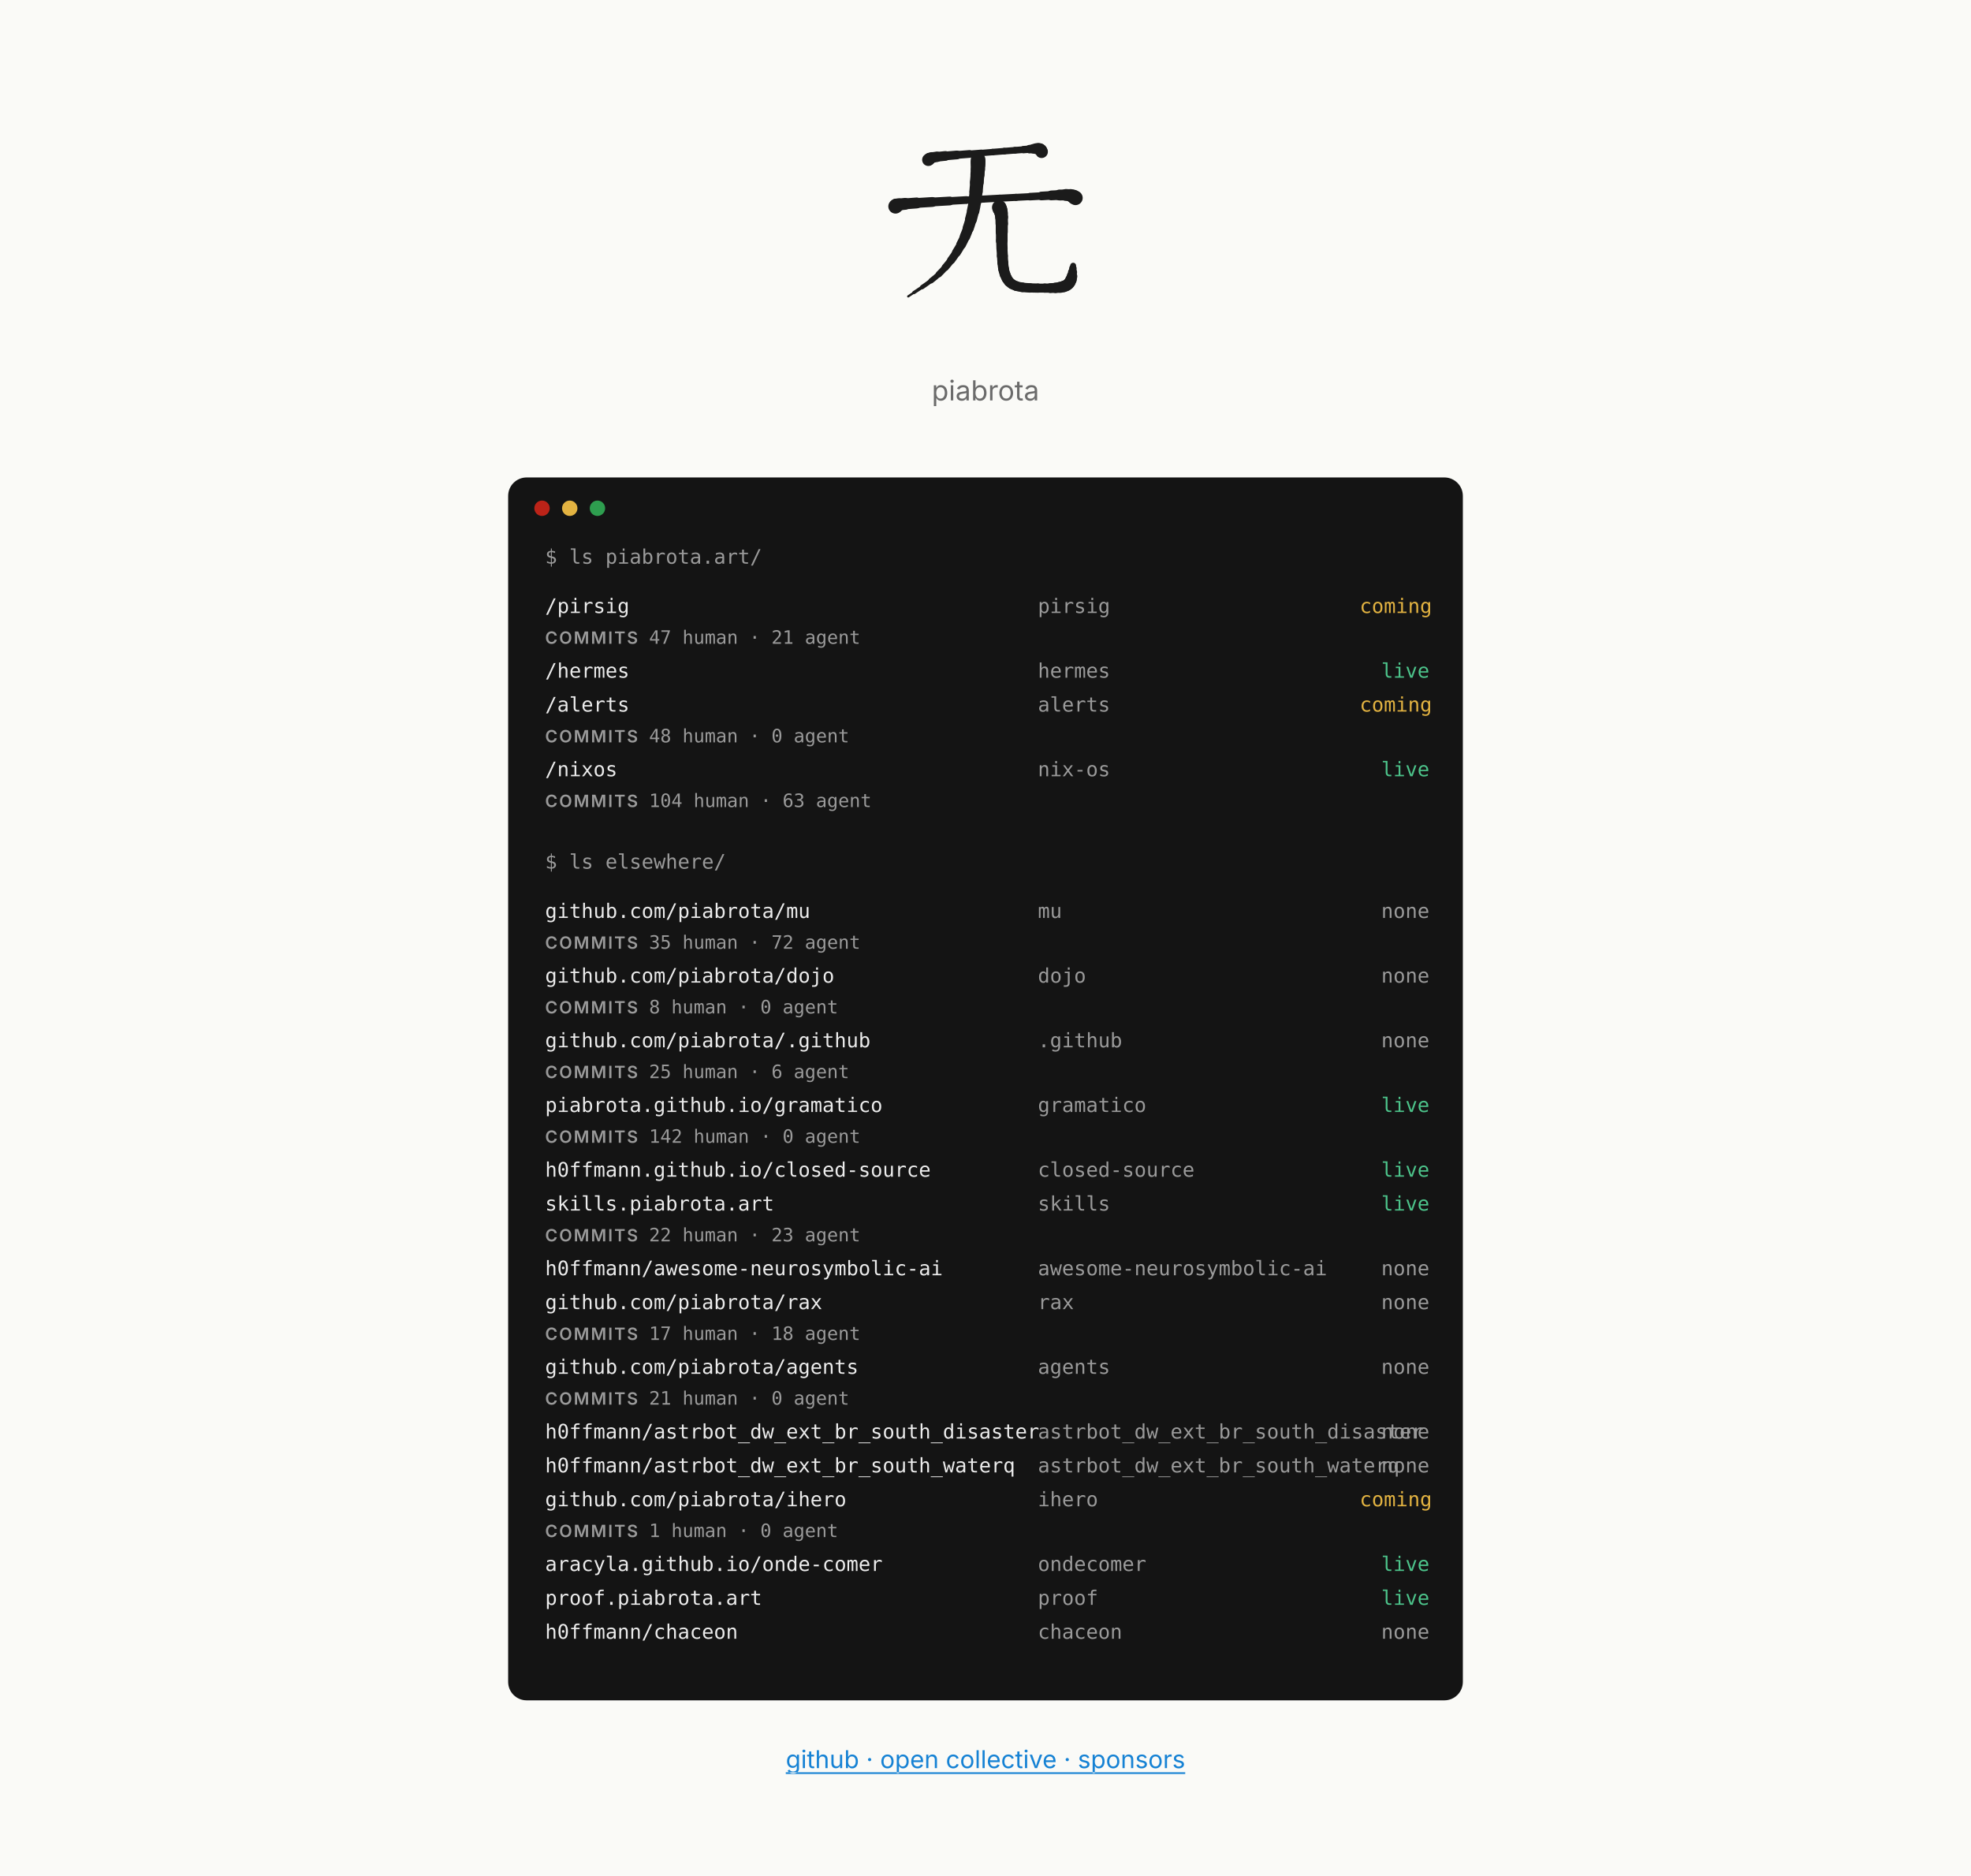
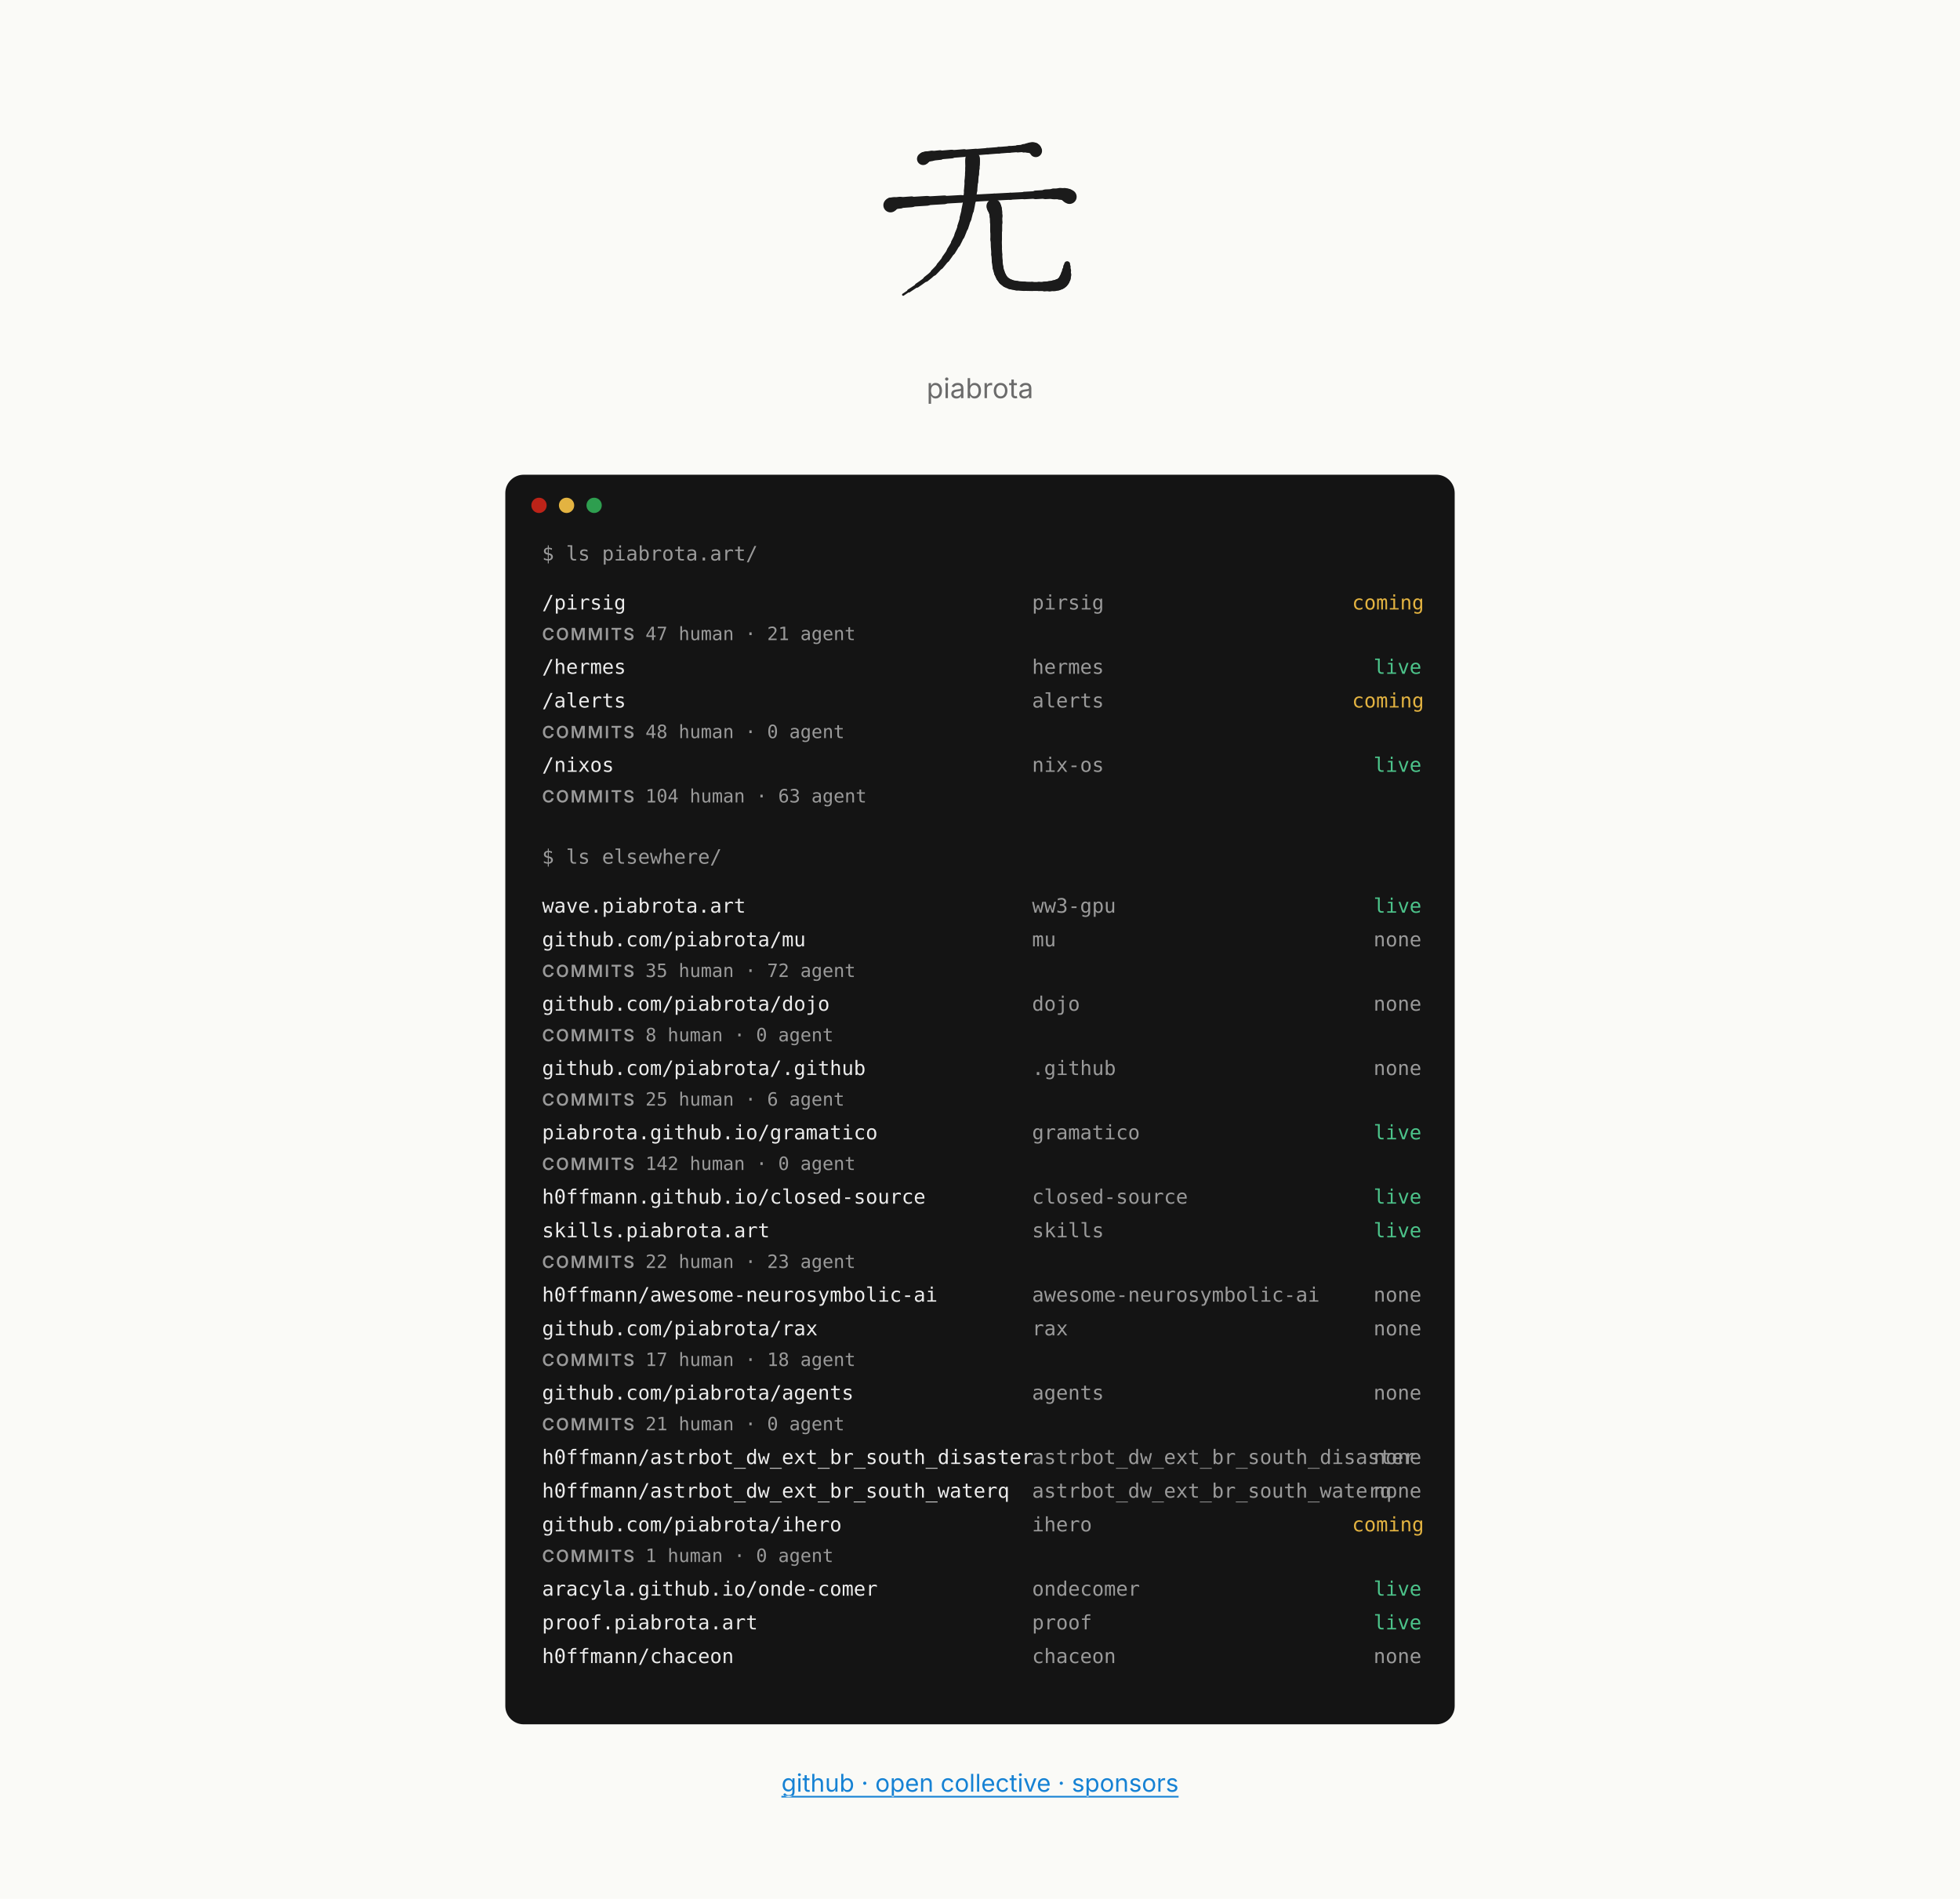
- <svg xmlns="http://www.w3.org/2000/svg" width="1280" height="1218" viewBox="0 0 1280 1218" font-family="Inter, system-ui, -apple-system, 'Segoe UI', sans-serif" role="img" aria-label="Mockup C, paths: the piabrota.art homepage, 1280 px wide">
+ <svg xmlns="http://www.w3.org/2000/svg" width="1280" height="1240" viewBox="0 0 1280 1240" font-family="Inter, system-ui, -apple-system, 'Segoe UI', sans-serif" role="img" aria-label="Mockup C, paths: the piabrota.art homepage, 1280 px wide">
  <defs>
    <style>.l{stroke:#1B1B1B!important}.d{fill:#1B1B1B!important}</style>
  </defs>
-   <rect fill="#FAFAF7" height="1218" width="1280" x="0" y="0" />
+   <rect fill="#FAFAF7" height="1240" width="1280" x="0" y="0" />
  <svg x="565" y="70" viewBox="0 0 240 240" width="150" height="150" role="img" aria-label="无 (mu, no thing) brushed in its four strokes, by @h0ffmann">
    <style>.l{fill:none;stroke:#1f2328;stroke-linecap:round;stroke-linejoin:round}.d{fill:#1f2328;stroke:none}@media (prefers-color-scheme:dark){.l{stroke:#e6edf3}.d{fill:#e6edf3}}</style>
    <g class="l">
      <path d="M60.6 54 C60.967 53.872 61.127 53.688 61.305 53.467" stroke-width="12.87" />
      <path d="M61.305 53.467 C61.482 53.246 61.677 52.987 62.113 52.707" stroke-width="12.21" />
      <path d="M62.113 52.707 C62.548 52.428 63.224 52.128 64.364 51.824" stroke-width="11.55" />
      <path d="M64.364 51.824 C65.504 51.52 67.108 51.213 69.4 50.92" stroke-width="10.89" />
      <path d="M69.4 50.92 C71.692 50.627 74.785 50.31 78.372 49.982" stroke-width="10.065" />
      <path d="M78.372 49.982 C81.958 49.653 86.038 49.311 90.3 48.967" stroke-width="9.075" />
      <path d="M90.3 48.967 C94.563 48.624 99.008 48.278 103.328 47.94" stroke-width="8.085" />
      <path d="M103.328 47.94 C107.648 47.602 111.842 47.272 115.6 46.96" stroke-width="7.095" />
      <path d="M115.6 46.96 C119.358 46.648 123.369 46.318 127.425 45.987" stroke-width="6.655" />
      <path d="M127.425 45.987 C131.481 45.656 135.583 45.324 139.525 45.007" stroke-width="6.765" />
      <path d="M139.525 45.007 C143.467 44.691 147.248 44.391 150.663 44.124" stroke-width="6.875" />
      <path d="M150.663 44.124 C154.077 43.857 157.125 43.623 159.6 43.44" stroke-width="6.985" />
      <path d="M159.6 43.44 C162.075 43.257 164.08 43.087 165.745 42.942" stroke-width="7.645" />
      <path d="M165.745 42.942 C167.409 42.796 168.732 42.675 169.844 42.587" stroke-width="8.855" />
      <path d="M169.844 42.587 C170.955 42.5 171.855 42.448 172.671 42.44" stroke-width="10.065" />
      <path d="M172.671 42.44 C173.488 42.432 174.221 42.468 175 42.56" stroke-width="11.275" />
      <path d="M175 42.56 C175.779 42.652 176.341 42.858 176.753 43.124" stroke-width="12.045" />
      <path d="M176.753 43.124 C177.166 43.39 177.429 43.715 177.613 44.045" stroke-width="12.375" />
      <path d="M177.613 44.045 C177.796 44.375 177.899 44.71 177.991 44.994" stroke-width="12.705" />
      <path d="M177.991 44.994 C178.082 45.278 178.163 45.512 178.3 45.64" stroke-width="13.035" />
      <path d="M26.5 102.4 C26.912 102.29 26.97 102.139 27.016 101.957" stroke-width="14.96" />
      <path d="M27.016 101.957 C27.061 101.774 27.096 101.561 27.462 101.327" stroke-width="14.08" />
      <path d="M27.462 101.327 C27.829 101.094 28.528 100.839 29.903 100.575" stroke-width="13.2" />
      <path d="M29.903 100.575 C31.278 100.31 33.329 100.035 36.4 99.76" stroke-width="12.32" />
      <path d="M36.4 99.76 C39.471 99.485 43.642 99.178 48.509 98.852" stroke-width="11.33" />
      <path d="M48.509 98.852 C53.376 98.527 58.939 98.183 64.794 97.835" stroke-width="10.23" />
      <path d="M64.794 97.835 C70.649 97.487 76.796 97.134 82.832 96.79" stroke-width="9.13" />
      <path d="M82.832 96.79 C88.868 96.446 94.792 96.112 100.2 95.8" stroke-width="8.03" />
      <path d="M100.2 95.8 C105.608 95.488 111.36 95.168 117.216 94.848" stroke-width="7.453" />
      <path d="M117.216 94.848 C123.071 94.528 129.029 94.21 134.85 93.902" stroke-width="7.398" />
      <path d="M134.85 93.902 C140.671 93.595 146.354 93.3 151.659 93.026" stroke-width="7.343" />
      <path d="M151.659 93.026 C156.965 92.752 161.892 92.5 166.2 92.28" stroke-width="7.288" />
      <path d="M166.2 92.28 C170.508 92.06 174.507 91.826 178.205 91.603" stroke-width="7.838" />
      <path d="M178.205 91.603 C181.904 91.379 185.301 91.166 188.406 90.988" stroke-width="8.993" />
      <path d="M188.406 90.988 C191.511 90.809 194.324 90.664 196.854 90.578" stroke-width="10.148" />
      <path d="M196.854 90.578 C199.383 90.493 201.629 90.465 203.6 90.52" stroke-width="11.303" />
      <path d="M203.6 90.52 C205.571 90.575 207.072 90.763 208.241 91.022" stroke-width="12.32" />
      <path d="M208.241 91.022 C209.409 91.281 210.246 91.611 210.888 91.95" stroke-width="13.2" />
      <path d="M210.888 91.95 C211.529 92.289 211.976 92.638 212.366 92.933" stroke-width="14.08" />
      <path d="M212.366 92.933 C212.755 93.229 213.088 93.472 213.5 93.6" stroke-width="14.96" />
      <path d="M112.3 54 C112.273 54.642 112.27 55.375 112.269 56.252" stroke-width="15.29" />
      <path d="M112.269 56.252 C112.268 57.128 112.268 58.148 112.245 59.363" stroke-width="15.07" />
      <path d="M112.245 59.363 C112.222 60.577 112.176 61.986 112.083 63.642" stroke-width="14.85" />
      <path d="M112.083 63.642 C111.991 65.298 111.851 67.2 111.64 69.4" stroke-width="14.63" />
      <path d="M111.64 69.4 C111.429 71.6 111.225 74.281 110.994 77.255" stroke-width="14.3" />
      <path d="M110.994 77.255 C110.762 80.228 110.503 83.494 110.183 86.863" stroke-width="13.86" />
      <path d="M110.183 86.863 C109.862 90.231 109.479 93.703 109 97.089" stroke-width="13.42" />
      <path d="M109 97.089 C108.521 100.475 107.946 103.775 107.24 106.8" stroke-width="12.98" />
      <path d="M107.24 106.8 C106.534 109.825 105.769 112.85 104.925 115.858" stroke-width="12.375" />
      <path d="M104.925 115.858 C104.081 118.866 103.159 121.856 102.139 124.813" stroke-width="11.605" />
      <path d="M102.139 124.813 C101.119 127.769 100.002 130.691 98.768 133.561" stroke-width="10.835" />
      <path d="M98.768 133.561 C97.535 136.431 96.185 139.25 94.7 142" stroke-width="10.065" />
      <path d="M94.7 142 C93.215 144.75 91.602 147.489 89.874 150.19" stroke-width="9.24" />
      <path d="M89.874 150.19 C88.146 152.891 86.303 155.555 84.36 158.156" stroke-width="8.36" />
      <path d="M84.36 158.156 C82.417 160.757 80.372 163.295 78.241 165.745" stroke-width="7.48" />
      <path d="M78.241 165.745 C76.11 168.194 73.892 170.554 71.6 172.8" stroke-width="6.6" />
      <path d="M71.6 172.8 C69.308 175.046 66.501 177.372 63.496 179.658" stroke-width="5.61" />
      <path d="M63.496 179.658 C60.491 181.944 57.289 184.19 54.206 186.275" stroke-width="4.51" />
      <path d="M54.206 186.275 C51.124 188.36 48.162 190.285 45.638 191.93" stroke-width="3.41" />
      <path d="M45.638 191.93 C43.115 193.574 41.029 194.938 39.7 195.9" stroke-width="2.31" />
      <path d="M134.3 103.5 C134.401 103.913 134.573 104.291 134.781 104.738" stroke-width="15.125" />
      <path d="M134.781 104.738 C134.99 105.184 135.235 105.7 135.483 106.388" stroke-width="14.575" />
      <path d="M135.483 106.388 C135.73 107.075 135.98 107.934 136.198 109.069" stroke-width="14.025" />
      <path d="M136.198 109.069 C136.415 110.203 136.601 111.613 136.72 113.4" stroke-width="13.475" />
      <path d="M136.72 113.4 C136.839 115.188 136.89 117.525 136.907 120.18" stroke-width="12.98" />
      <path d="M136.907 120.18 C136.925 122.836 136.91 125.809 136.899 128.869" stroke-width="12.54" />
      <path d="M136.899 128.869 C136.887 131.928 136.879 135.073 136.911 138.073" stroke-width="12.1" />
      <path d="M136.911 138.073 C136.942 141.072 137.013 143.925 137.16 146.4" stroke-width="11.66" />
      <path d="M137.16 146.4 C137.307 148.875 137.419 151.359 137.543 153.794" stroke-width="11.385" />
      <path d="M137.543 153.794 C137.668 156.229 137.804 158.615 137.999 160.893" stroke-width="11.275" />
      <path d="M137.999 160.893 C138.194 163.17 138.447 165.341 138.805 167.345" stroke-width="11.165" />
      <path d="M138.805 167.345 C139.163 169.349 139.626 171.187 140.24 172.8" stroke-width="11.055" />
      <path d="M140.24 172.8 C140.854 174.413 141.459 175.839 142.129 177.107" stroke-width="10.89" />
      <path d="M142.129 177.107 C142.799 178.376 143.533 179.487 144.406 180.473" stroke-width="10.67" />
      <path d="M144.406 180.473 C145.279 181.458 146.291 182.317 147.515 183.082" stroke-width="10.45" />
      <path d="M147.515 183.082 C148.74 183.846 150.177 184.515 151.9 185.12" stroke-width="10.23" />
      <path d="M151.9 185.12 C153.623 185.725 155.826 186.16 158.289 186.474" stroke-width="10.01" />
      <path d="M158.289 186.474 C160.752 186.788 163.475 186.981 166.241 187.1" stroke-width="9.79" />
      <path d="M166.241 187.1 C169.007 187.219 171.816 187.265 174.448 187.286" stroke-width="9.57" />
      <path d="M174.448 187.286 C177.081 187.306 179.538 187.302 181.6 187.32" stroke-width="9.35" />
      <path d="M181.6 187.32 C183.663 187.338 185.647 187.329 187.535 187.282" stroke-width="9.57" />
      <path d="M187.535 187.282 C189.423 187.235 191.214 187.15 192.889 187.017" stroke-width="10.23" />
      <path d="M192.889 187.017 C194.564 186.885 196.123 186.704 197.548 186.464" stroke-width="10.89" />
      <path d="M197.548 186.464 C198.973 186.225 200.263 185.927 201.4 185.56" stroke-width="11.55" />
      <path d="M201.4 185.56 C202.537 185.193 203.472 184.795 204.26 184.347" stroke-width="11.88" />
      <path d="M204.26 184.347 C205.048 183.899 205.69 183.401 206.24 182.837" stroke-width="11.88" />
      <path d="M206.24 182.837 C206.79 182.274 207.248 181.644 207.67 180.93" stroke-width="11.88" />
      <path d="M207.67 180.93 C208.092 180.216 208.477 179.418 208.88 178.52" stroke-width="11.88" />
      <path d="M208.88 178.52 C209.283 177.622 209.6 176.416 209.853 175.076" stroke-width="11.055" />
      <path d="M209.853 175.076 C210.106 173.735 210.296 172.259 210.448 170.82" stroke-width="9.405" />
      <path d="M210.448 170.82 C210.599 169.381 210.711 167.978 210.808 166.784" stroke-width="7.755" />
      <path d="M210.808 166.784 C210.906 165.59 210.988 164.605 211.08 164" stroke-width="6.105" />
    </g>
  </svg>
  <text fill="#6B6B6B" font-size="18" text-anchor="middle" x="640" y="260">piabrota</text>
-   <rect fill="#141414" height="794" rx="12" width="620" x="330" y="310" />
+   <rect fill="#141414" height="816" rx="12" width="620" x="330" y="310" />
  <circle cx="352" cy="330" fill="#BC2318" r="5" />
  <circle cx="370" cy="330" fill="#E3B341" r="5" />
  <circle cx="388" cy="330" fill="#2E9E4F" r="5" />
  <g font-family="'JetBrains Mono', ui-monospace, monospace" font-size="13">
    <text fill="#9A9A9A" x="354" y="366">$ ls piabrota.art/</text>
    <text fill="#ECECEC" x="354" y="398">/pirsig</text>
    <text fill="#9A9A9A" x="674" y="398">pirsig</text>
    <text fill="#E3B341" x="883" y="398">coming</text>
    <text fill="#9A9A9A" font-size="12" x="354" y="418">
      <tspan font-family="Inter, sans-serif" font-size="11" font-weight="600" letter-spacing="1">COMMITS</tspan>  47 human · 21 agent</text>
    <text fill="#ECECEC" x="354" y="440">/hermes</text>
    <text fill="#9A9A9A" x="674" y="440">hermes</text>
    <text fill="#4CC38A" x="897" y="440">live</text>
    <text fill="#ECECEC" x="354" y="462">/alerts</text>
    <text fill="#9A9A9A" x="674" y="462">alerts</text>
    <text fill="#E3B341" x="883" y="462">coming</text>
    <text fill="#9A9A9A" font-size="12" x="354" y="482">
      <tspan font-family="Inter, sans-serif" font-size="11" font-weight="600" letter-spacing="1">COMMITS</tspan>  48 human · 0 agent</text>
    <text fill="#ECECEC" x="354" y="504">/nixos</text>
    <text fill="#9A9A9A" x="674" y="504">nix-os</text>
    <text fill="#4CC38A" x="897" y="504">live</text>
    <text fill="#9A9A9A" font-size="12" x="354" y="524">
      <tspan font-family="Inter, sans-serif" font-size="11" font-weight="600" letter-spacing="1">COMMITS</tspan>  104 human · 63 agent</text>
    <text fill="#9A9A9A" x="354" y="564">$ ls elsewhere/</text>
-     <text fill="#ECECEC" x="354" y="596">github.com/piabrota/mu</text>
-     <text fill="#9A9A9A" x="674" y="596">mu</text>
-     <text fill="#9A9A9A" x="897" y="596">none</text>
-     <text fill="#9A9A9A" font-size="12" x="354" y="616">
+     <text fill="#ECECEC" x="354" y="596">wave.piabrota.art</text>
+     <text fill="#9A9A9A" x="674" y="596">ww3-gpu</text>
+     <text fill="#4CC38A" x="897" y="596">live</text>
+     <text fill="#ECECEC" x="354" y="618">github.com/piabrota/mu</text>
+     <text fill="#9A9A9A" x="674" y="618">mu</text>
+     <text fill="#9A9A9A" x="897" y="618">none</text>
+     <text fill="#9A9A9A" font-size="12" x="354" y="638">
      <tspan font-family="Inter, sans-serif" font-size="11" font-weight="600" letter-spacing="1">COMMITS</tspan>  35 human · 72 agent</text>
-     <text fill="#ECECEC" x="354" y="638">github.com/piabrota/dojo</text>
-     <text fill="#9A9A9A" x="674" y="638">dojo</text>
-     <text fill="#9A9A9A" x="897" y="638">none</text>
-     <text fill="#9A9A9A" font-size="12" x="354" y="658">
+     <text fill="#ECECEC" x="354" y="660">github.com/piabrota/dojo</text>
+     <text fill="#9A9A9A" x="674" y="660">dojo</text>
+     <text fill="#9A9A9A" x="897" y="660">none</text>
+     <text fill="#9A9A9A" font-size="12" x="354" y="680">
      <tspan font-family="Inter, sans-serif" font-size="11" font-weight="600" letter-spacing="1">COMMITS</tspan>  8 human · 0 agent</text>
-     <text fill="#ECECEC" x="354" y="680">github.com/piabrota/.github</text>
-     <text fill="#9A9A9A" x="674" y="680">.github</text>
-     <text fill="#9A9A9A" x="897" y="680">none</text>
-     <text fill="#9A9A9A" font-size="12" x="354" y="700">
+     <text fill="#ECECEC" x="354" y="702">github.com/piabrota/.github</text>
+     <text fill="#9A9A9A" x="674" y="702">.github</text>
+     <text fill="#9A9A9A" x="897" y="702">none</text>
+     <text fill="#9A9A9A" font-size="12" x="354" y="722">
      <tspan font-family="Inter, sans-serif" font-size="11" font-weight="600" letter-spacing="1">COMMITS</tspan>  25 human · 6 agent</text>
-     <text fill="#ECECEC" x="354" y="722">piabrota.github.io/gramatico</text>
-     <text fill="#9A9A9A" x="674" y="722">gramatico</text>
-     <text fill="#4CC38A" x="897" y="722">live</text>
-     <text fill="#9A9A9A" font-size="12" x="354" y="742">
+     <text fill="#ECECEC" x="354" y="744">piabrota.github.io/gramatico</text>
+     <text fill="#9A9A9A" x="674" y="744">gramatico</text>
+     <text fill="#4CC38A" x="897" y="744">live</text>
+     <text fill="#9A9A9A" font-size="12" x="354" y="764">
      <tspan font-family="Inter, sans-serif" font-size="11" font-weight="600" letter-spacing="1">COMMITS</tspan>  142 human · 0 agent</text>
-     <text fill="#ECECEC" x="354" y="764">h0ffmann.github.io/closed-source</text>
-     <text fill="#9A9A9A" x="674" y="764">closed-source</text>
-     <text fill="#4CC38A" x="897" y="764">live</text>
-     <text fill="#ECECEC" x="354" y="786">skills.piabrota.art</text>
-     <text fill="#9A9A9A" x="674" y="786">skills</text>
+     <text fill="#ECECEC" x="354" y="786">h0ffmann.github.io/closed-source</text>
+     <text fill="#9A9A9A" x="674" y="786">closed-source</text>
    <text fill="#4CC38A" x="897" y="786">live</text>
-     <text fill="#9A9A9A" font-size="12" x="354" y="806">
+     <text fill="#ECECEC" x="354" y="808">skills.piabrota.art</text>
+     <text fill="#9A9A9A" x="674" y="808">skills</text>
+     <text fill="#4CC38A" x="897" y="808">live</text>
+     <text fill="#9A9A9A" font-size="12" x="354" y="828">
      <tspan font-family="Inter, sans-serif" font-size="11" font-weight="600" letter-spacing="1">COMMITS</tspan>  22 human · 23 agent</text>
-     <text fill="#ECECEC" x="354" y="828">h0ffmann/awesome-neurosymbolic-ai</text>
-     <text fill="#9A9A9A" x="674" y="828">awesome-neurosymbolic-ai</text>
-     <text fill="#9A9A9A" x="897" y="828">none</text>
-     <text fill="#ECECEC" x="354" y="850">github.com/piabrota/rax</text>
-     <text fill="#9A9A9A" x="674" y="850">rax</text>
+     <text fill="#ECECEC" x="354" y="850">h0ffmann/awesome-neurosymbolic-ai</text>
+     <text fill="#9A9A9A" x="674" y="850">awesome-neurosymbolic-ai</text>
    <text fill="#9A9A9A" x="897" y="850">none</text>
-     <text fill="#9A9A9A" font-size="12" x="354" y="870">
+     <text fill="#ECECEC" x="354" y="872">github.com/piabrota/rax</text>
+     <text fill="#9A9A9A" x="674" y="872">rax</text>
+     <text fill="#9A9A9A" x="897" y="872">none</text>
+     <text fill="#9A9A9A" font-size="12" x="354" y="892">
      <tspan font-family="Inter, sans-serif" font-size="11" font-weight="600" letter-spacing="1">COMMITS</tspan>  17 human · 18 agent</text>
-     <text fill="#ECECEC" x="354" y="892">github.com/piabrota/agents</text>
-     <text fill="#9A9A9A" x="674" y="892">agents</text>
-     <text fill="#9A9A9A" x="897" y="892">none</text>
-     <text fill="#9A9A9A" font-size="12" x="354" y="912">
+     <text fill="#ECECEC" x="354" y="914">github.com/piabrota/agents</text>
+     <text fill="#9A9A9A" x="674" y="914">agents</text>
+     <text fill="#9A9A9A" x="897" y="914">none</text>
+     <text fill="#9A9A9A" font-size="12" x="354" y="934">
      <tspan font-family="Inter, sans-serif" font-size="11" font-weight="600" letter-spacing="1">COMMITS</tspan>  21 human · 0 agent</text>
-     <text fill="#ECECEC" x="354" y="934">h0ffmann/astrbot_dw_ext_br_south_disaster</text>
-     <text fill="#9A9A9A" x="674" y="934">astrbot_dw_ext_br_south_disaster</text>
-     <text fill="#9A9A9A" x="897" y="934">none</text>
-     <text fill="#ECECEC" x="354" y="956">h0ffmann/astrbot_dw_ext_br_south_waterq</text>
-     <text fill="#9A9A9A" x="674" y="956">astrbot_dw_ext_br_south_waterq</text>
+     <text fill="#ECECEC" x="354" y="956">h0ffmann/astrbot_dw_ext_br_south_disaster</text>
+     <text fill="#9A9A9A" x="674" y="956">astrbot_dw_ext_br_south_disaster</text>
    <text fill="#9A9A9A" x="897" y="956">none</text>
-     <text fill="#ECECEC" x="354" y="978">github.com/piabrota/ihero</text>
-     <text fill="#9A9A9A" x="674" y="978">ihero</text>
-     <text fill="#E3B341" x="883" y="978">coming</text>
-     <text fill="#9A9A9A" font-size="12" x="354" y="998">
+     <text fill="#ECECEC" x="354" y="978">h0ffmann/astrbot_dw_ext_br_south_waterq</text>
+     <text fill="#9A9A9A" x="674" y="978">astrbot_dw_ext_br_south_waterq</text>
+     <text fill="#9A9A9A" x="897" y="978">none</text>
+     <text fill="#ECECEC" x="354" y="1000">github.com/piabrota/ihero</text>
+     <text fill="#9A9A9A" x="674" y="1000">ihero</text>
+     <text fill="#E3B341" x="883" y="1000">coming</text>
+     <text fill="#9A9A9A" font-size="12" x="354" y="1020">
      <tspan font-family="Inter, sans-serif" font-size="11" font-weight="600" letter-spacing="1">COMMITS</tspan>  1 human · 0 agent</text>
-     <text fill="#ECECEC" x="354" y="1020">aracyla.github.io/onde-comer</text>
-     <text fill="#9A9A9A" x="674" y="1020">ondecomer</text>
-     <text fill="#4CC38A" x="897" y="1020">live</text>
-     <text fill="#ECECEC" x="354" y="1042">proof.piabrota.art</text>
-     <text fill="#9A9A9A" x="674" y="1042">proof</text>
+     <text fill="#ECECEC" x="354" y="1042">aracyla.github.io/onde-comer</text>
+     <text fill="#9A9A9A" x="674" y="1042">ondecomer</text>
    <text fill="#4CC38A" x="897" y="1042">live</text>
-     <text fill="#ECECEC" x="354" y="1064">h0ffmann/chaceon</text>
-     <text fill="#9A9A9A" x="674" y="1064">chaceon</text>
-     <text fill="#9A9A9A" x="897" y="1064">none</text>
+     <text fill="#ECECEC" x="354" y="1064">proof.piabrota.art</text>
+     <text fill="#9A9A9A" x="674" y="1064">proof</text>
+     <text fill="#4CC38A" x="897" y="1064">live</text>
+     <text fill="#ECECEC" x="354" y="1086">h0ffmann/chaceon</text>
+     <text fill="#9A9A9A" x="674" y="1086">chaceon</text>
+     <text fill="#9A9A9A" x="897" y="1086">none</text>
  </g>
-   <text fill="#1682D4" font-size="16" text-anchor="middle" text-decoration="underline" x="640" y="1148">github · open collective · sponsors</text>
+   <text fill="#1682D4" font-size="16" text-anchor="middle" text-decoration="underline" x="640" y="1170">github · open collective · sponsors</text>
</svg>
